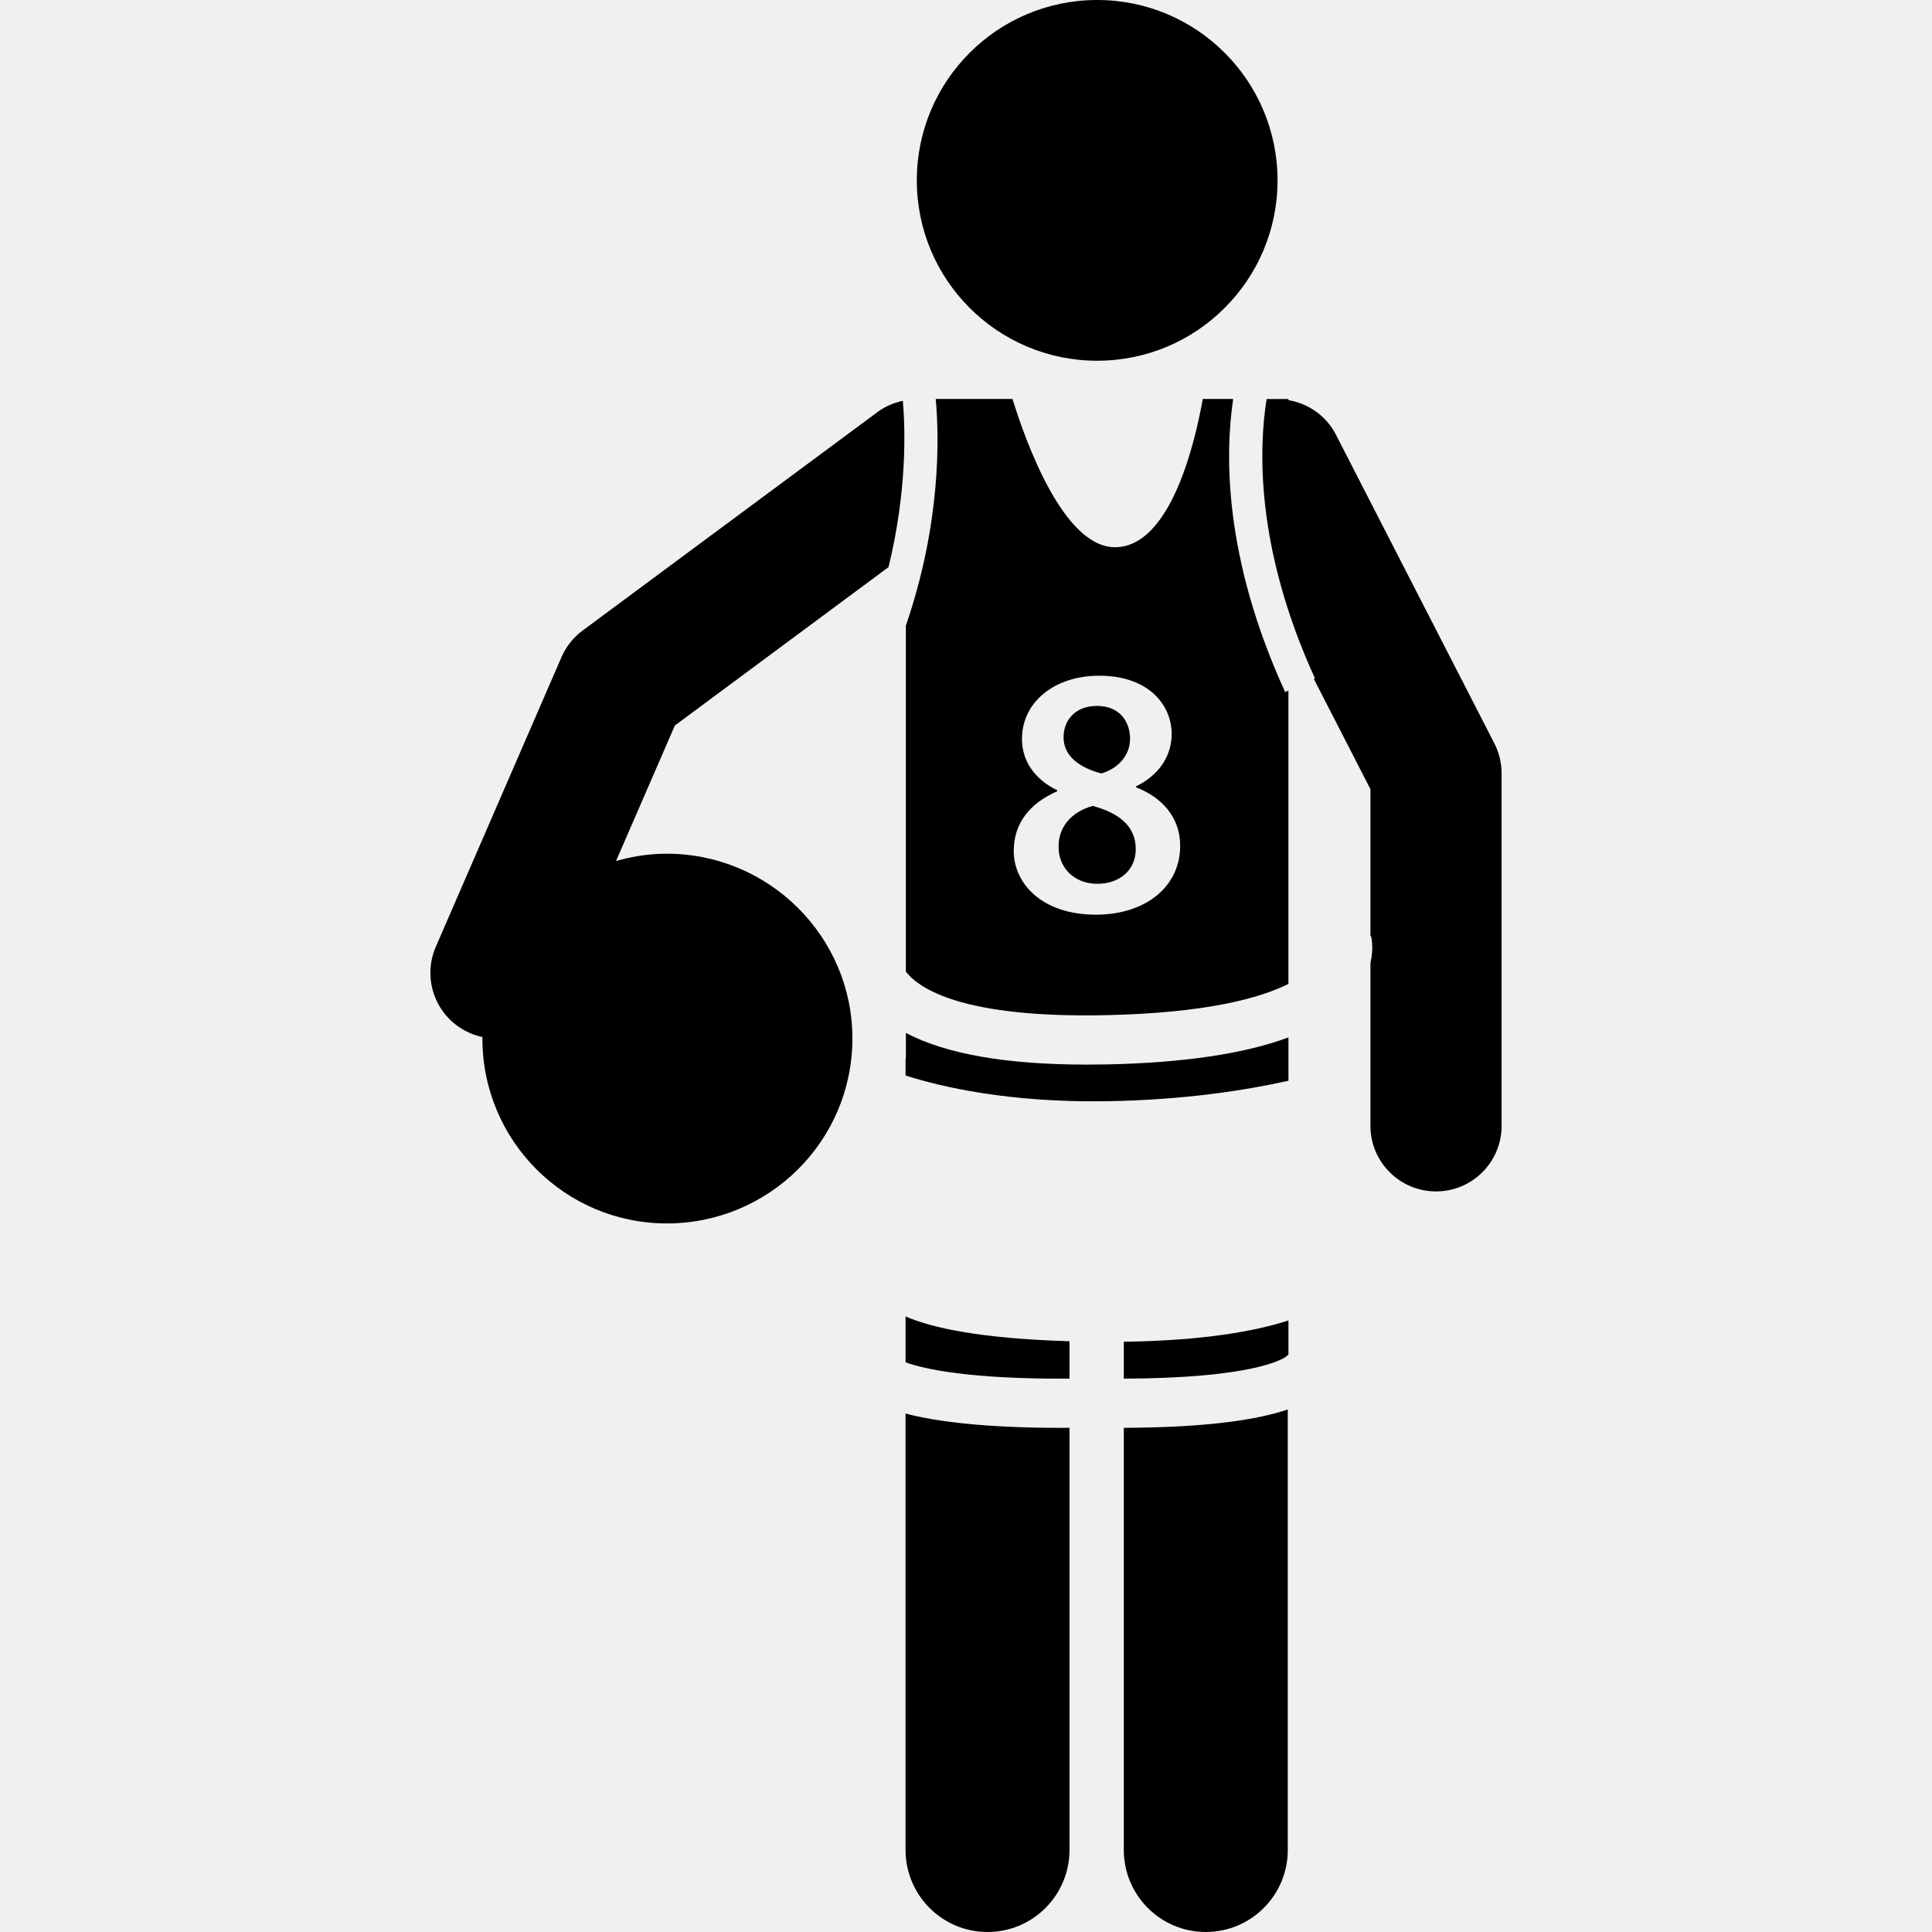
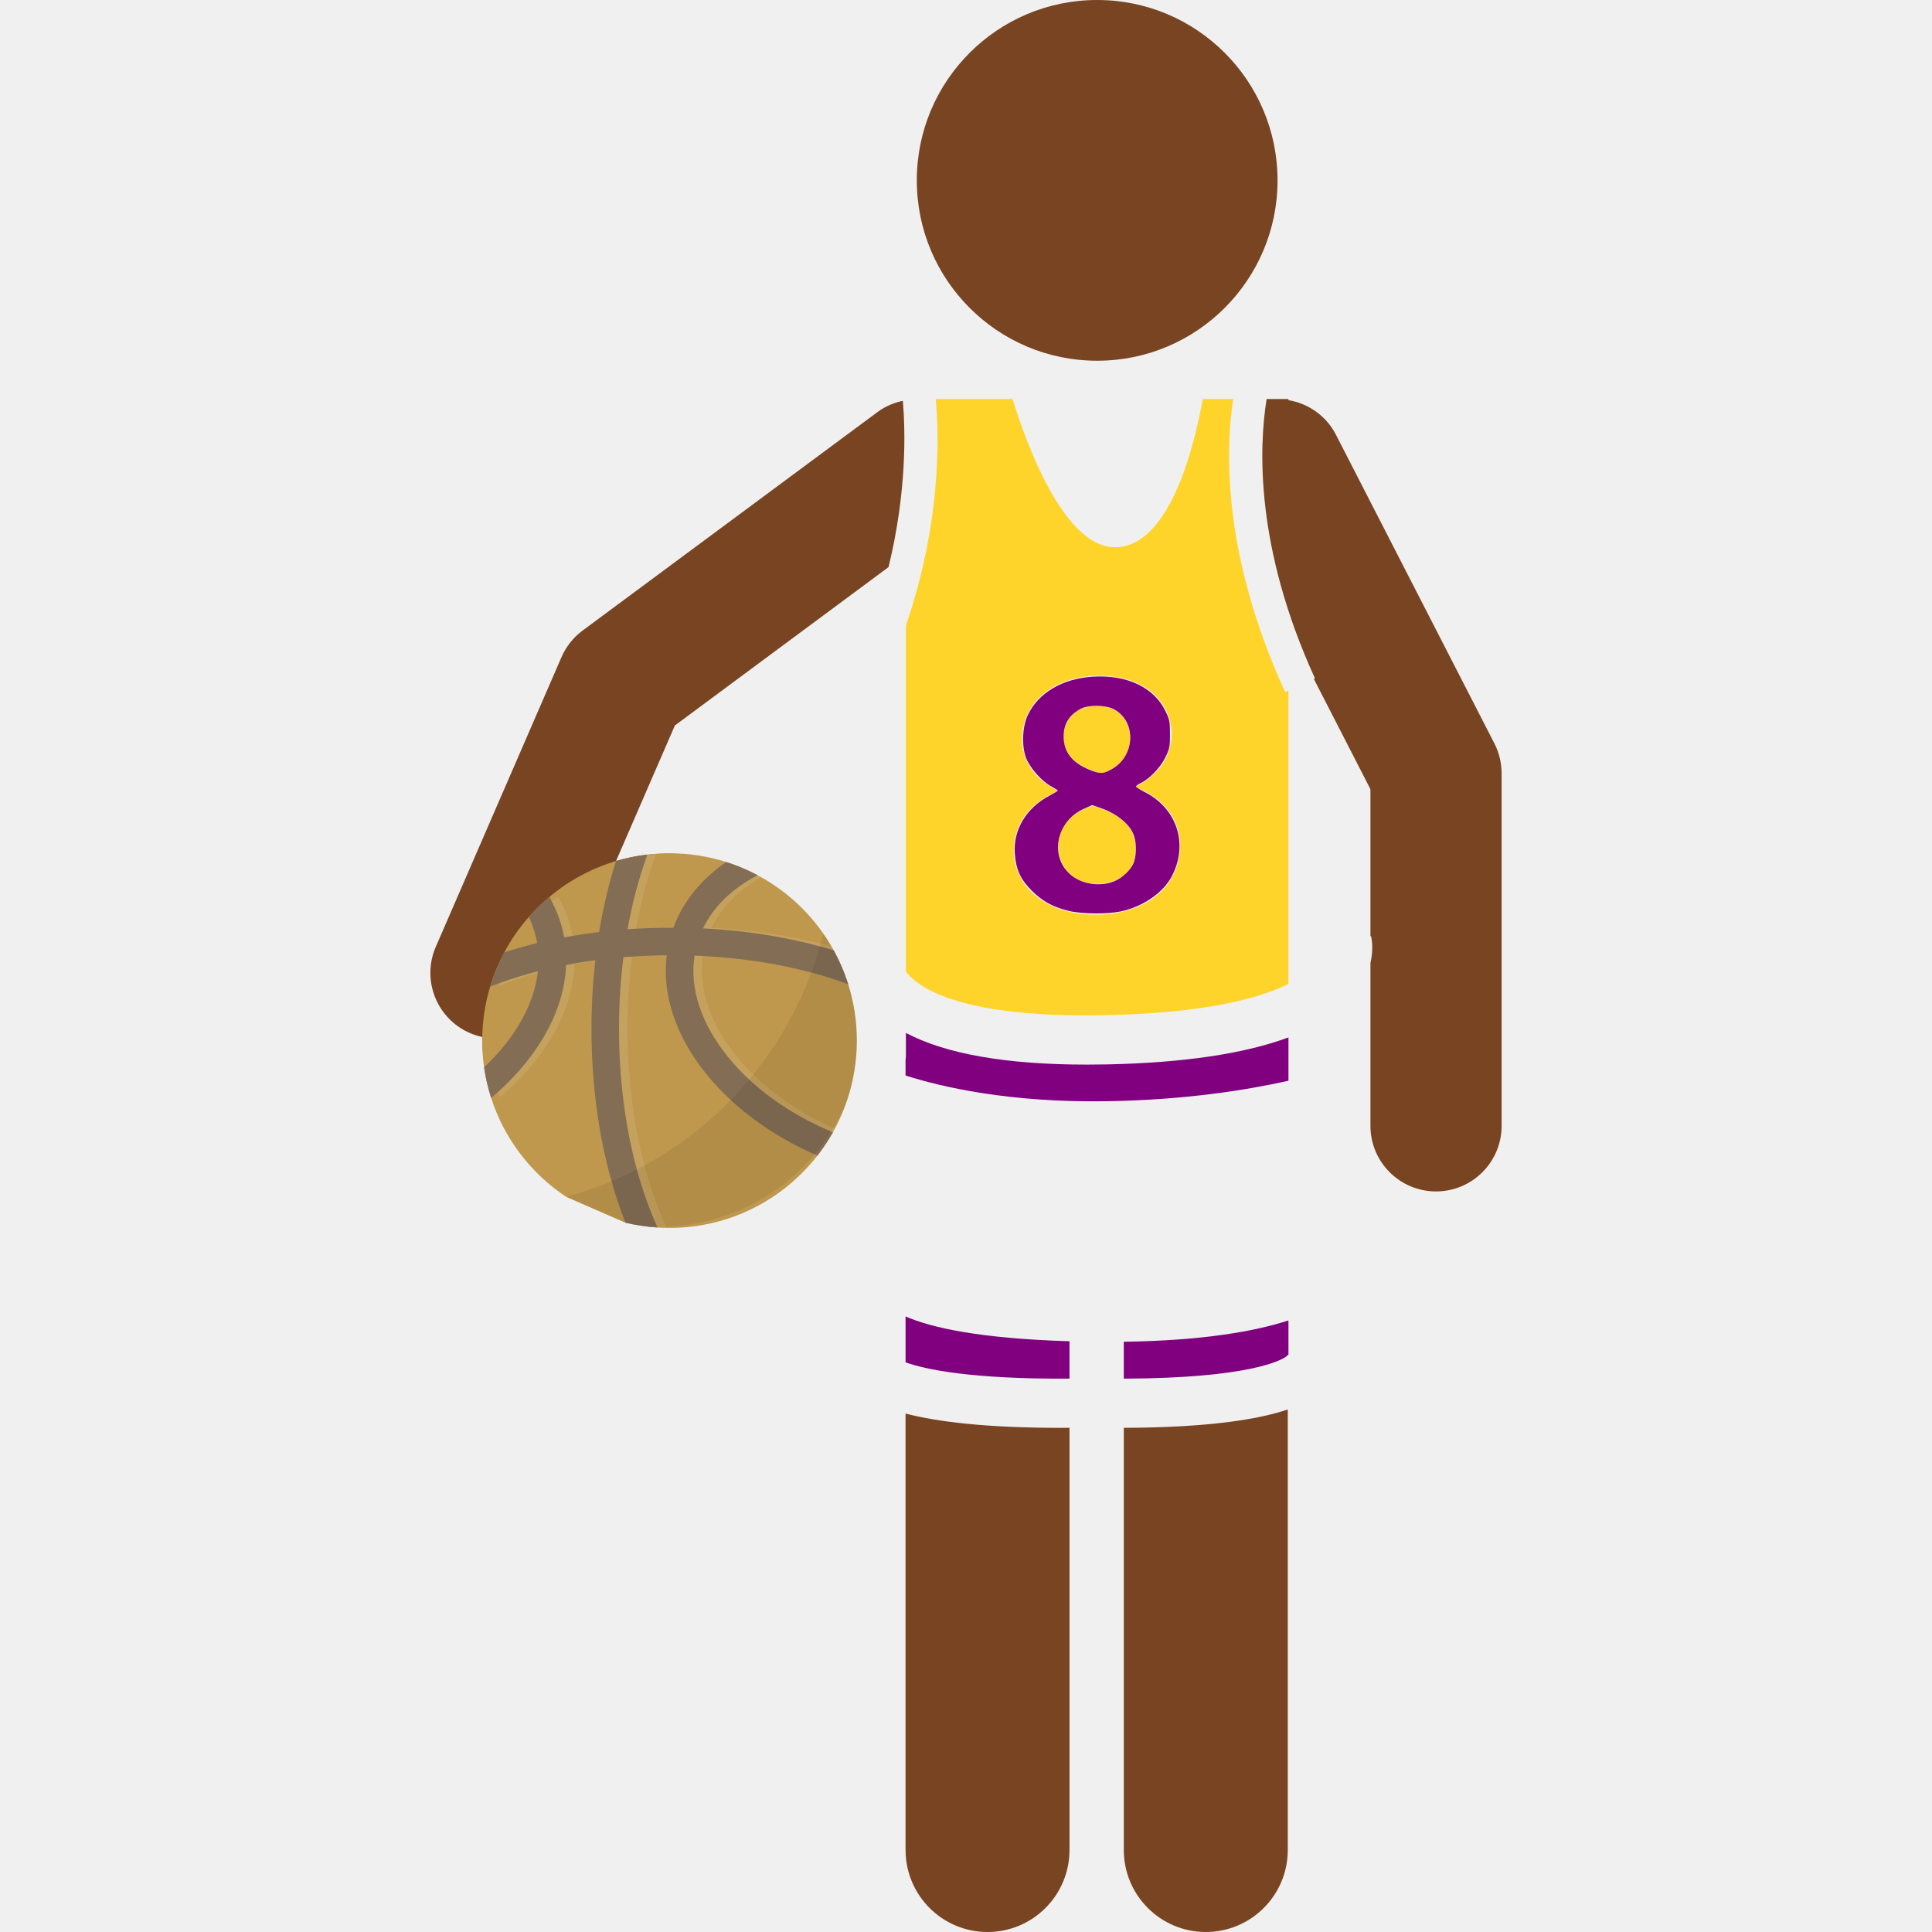
<svg xmlns="http://www.w3.org/2000/svg" version="1.1" id="Capa_1" x="0px" y="0px" width="563.366px" height="563.365px" viewBox="0 0 563.366 563.365" style="enable-background:new 0 0 563.366 563.365;" xml:space="preserve">
-   <g>
-     <g>
-       <circle cx="319.933" cy="52.594" r="52.594" />
-       <path d="M264.155,308.189c-0.01,0.315-0.096,0.641-0.096,0.985v4.446c10.423,3.318,30.16,7.938,58.561,7.497    c22.931-0.354,41.014-3.271,53.091-5.977V302.51c-12.813,4.753-30.485,7.392-52.938,7.87c-1.998,0.028-3.949,0.057-5.861,0.057    c-23.467,0-41.09-3.088-52.756-9.237V308.189z" />
-       <path d="M264.06,397.255c5.651,2.027,18.934,4.925,47.803,4.753v-10.901c-26.125-0.794-40.22-3.921-47.803-7.239V397.255z" />
-       <path d="M375.711,385.034c-9.734,3.155-24.824,5.891-48.014,6.216v10.758c37.074-0.125,46.092-5.527,47.287-6.397    c0.21-0.249,0.487-0.401,0.727-0.612V385.034z" />
-       <path d="M369.342,116.347c-2.266,14.143-3.365,43.271,14.105,81.473l-0.335,0.153l16.505,32.158v42.897l0.182-0.038    c0.124,0.507,0.812,3.605-0.182,7.832V328.3c0,10.557,8.568,19.115,19.125,19.115s19.125-8.567,19.125-19.115V225.522    c0-3.031-0.727-6.043-2.113-8.75l-46.216-90.041c-2.859-5.556-8.09-9.075-13.827-10.05v-0.325h-6.369V116.347z" />
-       <path d="M327.698,539.449c0,13.206,10.71,23.916,23.906,23.916c13.206,0,23.906-10.71,23.906-23.916V410.996    c-8.539,2.907-23.122,5.269-47.812,5.355V539.449z" />
-       <path d="M264.06,539.449c0,13.206,10.701,23.916,23.897,23.916c13.205,0,23.906-10.71,23.906-23.916V416.332    c-0.756,0.01-1.578,0.028-2.324,0.028c-22.176,0-36.375-1.797-45.488-4.169v127.258H264.06z" />
-       <path d="M259.097,165.364c5.393-22.127,4.906-40.048,4.169-48.491c-2.563,0.564-5.059,1.559-7.306,3.222l-86.062,63.763    c-2.697,1.989-4.82,4.666-6.159,7.736l-36.653,84.475c-4.208,9.696,0.229,20.941,9.926,25.159    c1.205,0.525,2.429,0.898,3.672,1.166c0,0.144-0.019,0.277-0.019,0.411c0,29.883,24.136,53.942,53.78,53.942    c29.825,0,54.114-24.06,54.114-53.942c0-29.672-24.289-53.865-54.114-53.865c-5.145,0-10.098,0.774-14.812,2.132l17.155-39.521    L259.097,165.364z" />
-       <path d="M319.981,257.709c6.751,0,11.207-4.246,11.207-10.06c0-6.847-4.981-10.576-12.546-12.651    c-6.32,1.769-9.954,6.215-9.954,11.714C308.477,252.526,312.829,257.709,319.981,257.709z" />
-       <path d="M321.128,225.541c4.667-1.339,8.396-5.059,8.396-10.155c0-4.667-2.802-9.543-9.64-9.543c-6.426,0-9.754,4.255-9.754,9.132    C310.131,220.482,314.703,223.801,321.128,225.541z" />
-       <path d="M264.155,283.317c0.029,0.048,0.048,0.096,0.086,0.125c4.036,5.077,17.012,13.464,58.226,12.574    c29.214-0.612,44.857-4.943,53.234-9.104v-85.556l-0.956,0.44c-17.968-39.273-17.547-69.395-15.156-85.451h-8.864    c-2.286,12.805-9.41,43.223-25.608,43.223c-14.947,0-25.915-30.418-29.874-43.223h-22.385c1.033,11.312,1.53,36.261-8.711,66.087    v100.884H264.155z M298.006,215.5c0-10.997,9.744-18.465,22.501-18.465c14.621,0,21.152,8.711,21.152,17.002    c0,5.718-3.013,11.618-10.376,15.262v0.296c7.363,2.802,12.853,8.606,12.853,17.012c0,12.02-10.155,20.11-24.576,20.11    c-15.759,0-23.954-9.132-23.954-18.561c0-8.291,4.877-14,12.651-17.413v-0.315C301.219,227.004,298.006,221.41,298.006,215.5z" />
+   <defs id="defs61">
+ 	
+ 
+ 		
+ 		
+ 		
+ 		
+ 		
+ 		
+ 		
+ 		
+ 		
+ 		
+ 		
+ 	</defs>
+   <g id="g28">
+ </g>
+   <g id="g30">
+ </g>
+   <g id="g32">
+ </g>
+   <g id="g34">
+ </g>
+   <g id="g36">
+ </g>
+   <g id="g38">
+ </g>
+   <g id="g40">
+ </g>
+   <g id="g42">
+ </g>
+   <g id="g44">
+ </g>
+   <g id="g46">
+ </g>
+   <g id="g48">
+ </g>
+   <g id="g50">
+ </g>
+   <g id="g52">
+ </g>
+   <g id="g54">
+ </g>
+   <g id="g56">
+ </g>
+   <g id="g950">
+     <circle style="fill:#784421" id="circle2" r="52.594" cy="52.594" cx="319.933" />
+     <path style="fill:#800080" id="path4" d="m 264.155,308.189 c -0.01,0.315 -0.096,0.641 -0.096,0.985 v 4.446 c 10.423,3.318 30.16,7.938 58.561,7.497 22.931,-0.354 41.014,-3.271 53.091,-5.977 v -12.63 c -12.813,4.753 -30.485,7.392 -52.938,7.87 -1.998,0.028 -3.949,0.057 -5.861,0.057 -23.467,0 -41.09,-3.088 -52.756,-9.237 v 6.989 z" />
+     <path style="fill:#800080" id="path6" d="m 264.06,397.255 c 5.651,2.027 18.934,4.925 47.803,4.753 v -10.901 c -26.125,-0.794 -40.22,-3.921 -47.803,-7.239 z" />
+     <path style="fill:#800080" id="path8" d="m 375.711,385.034 c -9.734,3.155 -24.824,5.891 -48.014,6.216 v 10.758 c 37.074,-0.125 46.092,-5.527 47.287,-6.397 0.21,-0.249 0.487,-0.401 0.727,-0.612 z" />
+     <path style="fill:#784421" id="path10" d="m 369.342,116.347 c -2.266,14.143 -3.365,43.271 14.105,81.473 l -0.335,0.153 16.505,32.158 v 42.897 l 0.182,-0.038 c 0.124,0.507 0.812,3.605 -0.182,7.832 V 328.3 c 0,10.557 8.568,19.115 19.125,19.115 10.557,0 19.125,-8.567 19.125,-19.115 V 225.522 c 0,-3.031 -0.727,-6.043 -2.113,-8.75 l -46.216,-90.041 c -2.859,-5.556 -8.09,-9.075 -13.827,-10.05 v -0.325 h -6.369 z" />
+     <path style="fill:#784421" id="path12" d="m 327.698,539.449 c 0,13.206 10.71,23.916 23.906,23.916 13.206,0 23.906,-10.71 23.906,-23.916 V 410.996 c -8.539,2.907 -23.122,5.269 -47.812,5.355 z" />
+     <path style="fill:#784421" id="path14" d="m 264.06,539.449 c 0,13.206 10.701,23.916 23.897,23.916 13.205,0 23.906,-10.71 23.906,-23.916 V 416.332 c -0.756,0.01 -1.578,0.028 -2.324,0.028 -22.176,0 -36.375,-1.797 -45.488,-4.169 v 127.258 z" />
+     <path style="fill:#784421" id="path16" d="m 259.097,165.364 c 5.393,-22.127 4.906,-40.048 4.169,-48.491 -2.563,0.564 -5.059,1.559 -7.306,3.222 l -86.062,63.763 c -2.697,1.989 -4.82,4.666 -6.159,7.736 l -36.653,84.475 c -4.208,9.696 0.229,20.941 9.926,25.159 1.205,0.525 2.429,0.898 3.672,1.166 0,0.144 -0.019,0.277 -0.019,0.411 0,29.883 24.136,53.942 53.78,53.942 29.825,0 54.114,-24.06 54.114,-53.942 0,-29.672 -24.289,-53.865 -54.114,-53.865 -5.145,0 -10.098,0.774 -14.812,2.132 l 17.155,-39.521 z" />
+     <path style="fill:#ffd42a" id="path18" d="m 319.981,257.709 c 6.751,0 11.207,-4.246 11.207,-10.06 0,-6.847 -4.981,-10.576 -12.546,-12.651 -6.32,1.769 -9.954,6.215 -9.954,11.714 -0.211,5.814 4.141,10.997 11.293,10.997 z" />
+     <path style="fill:#ffd42a" id="path20" d="m 321.128,225.541 c 4.667,-1.339 8.396,-5.059 8.396,-10.155 0,-4.667 -2.802,-9.543 -9.64,-9.543 -6.426,0 -9.754,4.255 -9.754,9.132 10e-4,5.507 4.573,8.826 10.998,10.566 z" />
+     <path style="fill:#ffd42a" id="path22" d="m 264.155,283.317 c 0.029,0.048 0.048,0.096 0.086,0.125 4.036,5.077 17.012,13.464 58.226,12.574 29.214,-0.612 44.857,-4.943 53.234,-9.104 v -85.556 l -0.956,0.44 c -17.968,-39.273 -17.547,-69.395 -15.156,-85.451 h -8.864 c -2.286,12.805 -9.41,43.223 -25.608,43.223 -14.947,0 -25.915,-30.418 -29.874,-43.223 h -22.385 c 1.033,11.312 1.53,36.261 -8.711,66.087 v 100.884 h 0.008 z M 298.006,215.5 c 0,-10.997 9.744,-18.465 22.501,-18.465 14.621,0 21.152,8.711 21.152,17.002 0,5.718 -3.013,11.618 -10.376,15.262 v 0.296 c 7.363,2.802 12.853,8.606 12.853,17.012 0,12.02 -10.155,20.11 -24.576,20.11 -15.759,0 -23.954,-9.132 -23.954,-18.561 0,-8.291 4.877,-14 12.651,-17.413 v -0.315 c -7.038,-3.424 -10.251,-9.018 -10.251,-14.928 z" />
+     <path id="path893" d="m 311.569,265.598 c -4.571,-1.124 -7.613,-2.8 -10.74,-5.918 -3.27,-3.26 -4.593,-6.173 -4.918,-10.825 -0.484,-6.92 3.385,-13.323 10.202,-16.885 1.292,-0.675 2.349,-1.322 2.349,-1.439 5.5e-4,-0.116 -0.861,-0.669 -1.915,-1.228 -2.784,-1.477 -6.267,-5.426 -7.372,-8.357 -1.294,-3.434 -1.068,-9.013 0.499,-12.358 3.078,-6.568 10.167,-10.75 19.107,-11.273 9.841,-0.576 17.654,3.115 21.002,9.923 1.271,2.584 1.384,3.144 1.384,6.84 0,3.696 -0.113,4.255 -1.384,6.836 -1.452,2.948 -4.586,6.2 -7.161,7.431 -0.754,0.36 -1.371,0.807 -1.371,0.993 0,0.186 1.112,0.899 2.471,1.585 9.521,4.806 12.89,15.236 7.957,24.634 -2.51,4.78 -8.426,8.841 -14.871,10.206 -4.009,0.849 -11.44,0.769 -15.239,-0.165 z m 13.442,-8.667 c 2.219,-0.93 4.555,-3.108 5.453,-5.085 0.885,-1.949 1.015,-5.473 0.291,-7.892 -1.016,-3.39 -4.834,-6.635 -9.829,-8.354 l -2.451,-0.843 -2.495,1.12 c -7.931,3.559 -10.012,13.733 -3.907,19.094 3.305,2.902 8.73,3.724 12.938,1.961 z m -0.508,-32.835 c 6.637,-3.98 6.801,-13.85 0.289,-17.296 -2.341,-1.239 -7.372,-1.322 -9.576,-0.159 -3.453,1.822 -5.064,4.408 -5.064,8.127 0,4.473 2.425,7.598 7.521,9.694 3.182,1.309 4.122,1.258 6.831,-0.366 z" style="opacity:1;fill:#800080;fill-opacity:1;stroke:none;stroke-width:0.957;stroke-miterlimit:4;stroke-dasharray:none;stroke-dashoffset:0;stroke-opacity:1" />
+     <g transform="matrix(0.2133619,0,0,0.2133619,140.6134,248.8125)" id="g911">
+       <g id="g907">
+         <path style="fill:#bf974d" d="m 512,256 c 0,28.599 -4.715,56.039 -13.372,81.701 -4.483,13.449 -10.126,26.435 -16.695,38.802 -0.851,1.623 -1.778,3.246 -2.628,4.87 -5.333,9.43 -11.285,18.551 -17.778,27.285 -1.16,1.546 -2.319,3.015 -3.478,4.561 C 411.208,473.353 338.087,512 256,512 c -5.565,0 -11.053,-0.154 -16.464,-0.541 -7.729,-0.464 -15.382,-1.314 -22.879,-2.551 -7.034,-1.005 -13.99,-2.396 -20.87,-4.02 l -80.85,-35.246 C 66.86,437.875 30.145,390.261 12.213,334.3 8.967,324.174 6.339,313.817 4.329,303.228 4.02,301.45 3.711,299.672 3.402,297.895 3.093,296.04 2.784,294.262 2.552,292.484 0.85,280.58 0,268.367 0,256 c 0,-25.662 3.787,-50.473 10.821,-73.816 4.87,-16.387 11.44,-32 19.324,-46.763 9.276,-17.469 20.56,-33.623 33.469,-48.309 C 72.271,77.295 81.623,68.097 91.672,59.75 118.107,37.566 149.025,20.639 182.88,10.59 196.716,6.494 211.015,3.479 225.701,1.779 235.595,0.618 245.72,0 256,0 c 27.053,0 53.025,4.174 77.527,11.981 2.396,0.696 4.715,1.546 7.034,2.319 12.367,4.328 24.348,9.585 35.788,15.691 1.623,0.927 3.324,1.778 4.947,2.782 33.7,18.86 62.686,45.218 84.792,76.831 4.02,5.72 7.729,11.672 11.285,17.778 1.005,1.7 2.01,3.478 2.937,5.179 1.778,3.246 3.478,6.493 5.101,9.817 1.546,3.092 3.092,6.261 4.406,9.43 0.232,0.232 0.309,0.464 0.387,0.773 1.004,2.087 1.855,4.252 2.705,6.415 0.927,2.01 1.7,4.02 2.474,6.106 0.541,1.314 1.005,2.628 1.391,3.942 0.618,1.314 1.082,2.706 1.546,4.097 0.232,0.773 0.464,1.546 0.773,2.319 0.309,1.16 0.696,2.319 1.082,3.401 v 0.077 C 507.826,203.285 512,229.102 512,256 Z" id="path895" />
+         <path style="opacity:0.1;fill:#ffffff" d="m 301.759,140.367 c -6.493,44.522 9.585,92.754 46.299,137.739 6.879,8.425 14.299,16.618 22.338,24.348 29.913,29.295 67.246,54.184 109.449,73.044 0.696,0.386 1.391,0.696 2.087,1.005 -0.851,1.623 -1.778,3.246 -2.628,4.87 -5.333,9.43 -11.285,18.551 -17.778,27.285 -1.16,-0.541 -2.396,-1.082 -3.556,-1.7 -42.898,-20.02 -81.082,-45.836 -112.309,-76.058 -9.584,-9.275 -18.551,-18.937 -26.744,-28.986 -42.512,-52.019 -61.449,-108.831 -55.034,-162.55 0,-0.309 0.077,-0.618 0.077,-0.927 -3.942,0 -7.807,0.077 -11.672,0.232 -16.077,0.309 -32,1.16 -47.691,2.473 v 0.077 c -3.865,31.536 -5.874,64.232 -5.874,97.546 0,66.551 7.961,130.551 23.111,187.826 7.807,29.836 17.546,57.894 29.14,83.478 0.077,0.155 0.154,0.387 0.232,0.541 -1.7,-0.077 -3.401,-0.232 -5.024,-0.464 -2.551,-0.154 -5.024,-0.386 -7.498,-0.695 -10.589,-1.237 -21.024,-3.015 -31.15,-5.488 -7.575,-19.091 -14.3,-39.266 -20.097,-60.29 -17.236,-62.377 -26.357,-132.329 -26.357,-204.908 0,-31.768 1.778,-63.072 5.179,-93.449 -3.942,0.541 -7.884,1.082 -11.826,1.701 -9.507,1.391 -18.937,3.015 -28.135,4.792 -1.778,45.295 -20.87,91.749 -56.116,135.034 -13.604,16.541 -29.063,32.155 -46.222,46.532 -0.773,-2.474 -1.546,-4.947 -2.164,-7.42 -3.324,-11.13 -5.797,-22.648 -7.497,-34.319 9.662,-9.121 18.55,-18.706 26.666,-28.599 27.285,-33.391 43.131,-68.56 46.918,-102.648 -4.019,1.005 -8.038,2.087 -12.058,3.324 -18.551,5.024 -36.329,10.899 -53.256,17.546 0.386,-1.314 0.773,-2.628 1.314,-3.942 4.637,-14.918 10.667,-29.295 18.01,-42.821 10.898,-3.556 22.106,-6.802 33.546,-9.739 3.71,-1.005 7.575,-1.932 11.363,-2.86 -0.077,-0.541 -0.155,-1.16 -0.31,-1.701 -0.773,-4.56 -1.855,-9.043 -3.169,-13.527 -2.087,-7.034 -4.792,-13.913 -7.962,-20.483 6.184,-7.034 12.754,-13.759 19.71,-20.097 2.706,-2.473 5.488,-4.869 8.348,-7.266 6.725,11.671 12.135,24.116 16,37.256 1.701,5.488 3.015,11.208 4.02,16.85 0.077,0.387 0.154,0.696 0.232,1.082 11.904,-2.241 23.884,-4.174 36.097,-5.797 3.865,-0.541 7.884,-1.082 11.826,-1.546 0,-0.077 0,-0.232 0.077,-0.309 5.565,-33.932 13.218,-66.319 22.956,-96.696 10.049,-2.937 20.328,-5.333 30.764,-7.034 4.019,-0.696 8.038,-1.314 12.058,-1.778 -11.517,31.536 -20.638,65.855 -27.053,102.106 16.85,-1.236 33.932,-1.932 51.246,-2.164 3.246,0 6.57,-0.077 9.893,-0.077 h 1.546 c 12.522,-34.242 35.942,-63.614 67.478,-86.415 12.367,4.328 24.348,9.585 35.788,15.691 1.623,0.927 3.324,1.778 4.947,2.782 -30.763,17.391 -54.261,40.889 -67.865,69.025 52.329,2.55 102.648,9.893 149.102,21.72 5.024,1.159 9.971,2.473 14.84,3.865 1.005,1.7 2.01,3.478 2.937,5.179 1.778,3.246 3.478,6.493 5.101,9.817 1.546,3.092 3.092,6.261 4.406,9.43 0.232,0.232 0.309,0.464 0.387,0.773 1.004,2.087 1.855,4.252 2.705,6.415 0.927,2.01 1.7,4.02 2.474,6.106 0.541,1.314 1.005,2.628 1.391,3.942 0.618,1.314 1.082,2.706 1.546,4.097 -0.077,0 -0.077,0 -0.155,-0.077 -15.15,-5.101 -30.918,-9.739 -47.15,-13.681 -46.3,-11.517 -96.696,-18.473 -149.102,-20.405 -0.075,0.46 -0.152,0.924 -0.152,1.387 z" id="path897" />
+         <path style="fill:#836d54" d="m 238.995,510.145 c -0.155,-0.232 -0.232,-0.464 -0.309,-0.695 -10.744,-23.807 -19.865,-49.778 -27.362,-77.295 -15.923,-58.435 -24.348,-124.135 -24.348,-192.464 0,-33.391 2.01,-66.087 5.952,-97.623 1.546,-12.986 3.478,-25.739 5.72,-38.261 6.416,-35.942 15.382,-69.952 26.744,-101.178 0.077,-0.309 0.232,-0.541 0.309,-0.85 -14.686,1.7 -28.986,4.715 -42.821,8.811 -9.739,30.454 -17.469,62.995 -23.034,97.005 0,0.232 -0.077,0.386 -0.077,0.618 -2.087,12.444 -3.788,25.121 -5.257,37.952 0,0.309 -0.077,0.541 -0.077,0.85 -3.324,30.145 -5.102,61.14 -5.102,92.676 0,73.971 9.507,145.237 27.439,208.541 5.488,19.711 11.826,38.647 19.015,56.657 6.879,1.623 13.836,3.015 20.87,4.02 7.497,1.236 15.149,2.087 22.879,2.551 -0.232,-0.465 -0.386,-0.851 -0.541,-1.315 z" id="path899" />
+         <path style="fill:#836d54" d="m 476.908,380.29 c -42.976,-18.087 -81.159,-42.28 -112.077,-71.034 -10.358,-9.585 -19.865,-19.71 -28.444,-30.299 -37.101,-45.449 -53.179,-94.145 -46.222,-139.13 0.928,-5.797 2.164,-11.517 3.865,-17.16 2.009,-6.879 4.637,-13.604 7.729,-20.019 14.454,-30.068 40.425,-54.879 74.589,-72.657 -11.44,-6.106 -23.42,-11.362 -35.788,-15.691 -2.319,-0.773 -4.638,-1.623 -7.034,-2.319 -33.7,23.034 -58.667,53.256 -71.884,88.812 -0.077,0.309 -0.232,0.541 -0.31,0.85 -1.236,3.401 -2.396,6.879 -3.401,10.357 -2.628,8.734 -4.483,17.623 -5.642,26.667 0,0.232 -0.077,0.464 -0.077,0.696 -6.725,54.029 12.29,111.072 54.956,163.401 9.817,12.058 20.638,23.575 32.464,34.396 32.077,29.759 71.034,55.034 114.628,74.358 1.237,0.618 2.551,1.16 3.787,1.701 1.16,-1.546 2.319,-3.015 3.478,-4.561 6.492,-8.734 12.444,-17.855 17.778,-27.285 -0.771,-0.31 -1.622,-0.697 -2.395,-1.083 z" id="path901" />
+         <path style="fill:#836d54" d="m 112,114.937 c -1.159,-6.029 -2.55,-12.058 -4.328,-18.009 -3.169,-10.744 -7.343,-21.025 -12.599,-30.841 -1.004,-2.164 -2.164,-4.251 -3.401,-6.338 -10.048,8.348 -19.401,17.546 -28.058,27.362 3.246,6.57 5.874,13.372 7.961,20.483 1.469,5.024 2.705,10.048 3.556,15.149 0.154,0.696 0.232,1.314 0.309,2.01 1.855,11.98 2.087,24.193 0.696,36.483 -0.077,0.851 -0.155,1.623 -0.309,2.473 -4.251,33.391 -19.942,67.633 -46.531,100.174 -8.116,9.971 -17.082,19.478 -26.667,28.599 0.232,1.778 0.464,3.555 0.773,5.411 0.309,1.778 0.618,3.555 0.927,5.333 2.01,10.589 4.638,20.947 7.884,31.072 3.246,-2.705 6.416,-5.488 9.584,-8.348 13.372,-11.981 25.662,-24.812 36.638,-38.261 35.246,-43.208 54.416,-89.662 56.193,-135.034 0.464,-12.674 -0.386,-25.35 -2.628,-37.718 z" id="path903" />
+         <path style="fill:#836d54" d="m 499.092,175.459 c -0.309,-0.773 -0.618,-1.623 -0.927,-2.396 -0.386,-1.391 -0.85,-2.705 -1.391,-4.019 -0.386,-1.314 -0.85,-2.628 -1.391,-3.942 -0.773,-2.087 -1.546,-4.096 -2.474,-6.106 -0.85,-2.164 -1.701,-4.328 -2.705,-6.415 -0.077,-0.309 -0.155,-0.541 -0.387,-0.773 -1.314,-3.169 -2.86,-6.338 -4.406,-9.43 -1.623,-3.324 -3.324,-6.57 -5.101,-9.817 -6.184,-1.855 -12.522,-3.71 -18.86,-5.333 -49.469,-13.449 -103.498,-21.797 -159.691,-24.58 -13.372,-0.618 -26.822,-1.005 -40.426,-1.005 h -1.546 c -20.638,0 -41.043,0.773 -61.14,2.164 -9.043,0.696 -18.087,1.469 -26.976,2.551 -3.942,0.309 -7.884,0.773 -11.826,1.237 -12.29,1.468 -24.425,3.246 -36.406,5.333 -3.787,0.618 -7.652,1.314 -11.44,2.01 -8.657,1.623 -17.159,3.324 -25.507,5.256 -3.865,0.773 -7.575,1.623 -11.362,2.551 -15.459,3.787 -30.454,7.962 -44.986,12.676 -7.884,14.763 -14.454,30.377 -19.324,46.763 4.329,-1.7 8.657,-3.324 13.063,-4.87 16.695,-6.106 34.087,-11.439 52.251,-16.077 12.522,-3.169 25.352,-6.029 38.493,-8.58 12.985,-2.473 26.357,-4.637 39.884,-6.492 12.599,-1.701 25.43,-3.092 38.416,-4.097 3.865,-0.309 7.807,-0.618 11.672,-0.85 15.691,-1.082 31.613,-1.701 47.613,-1.855 2.473,-0.077 5.024,-0.077 7.575,-0.077 1.392,0 2.706,0 4.097,0.077 8.812,0 17.546,0.232 26.28,0.464 3.865,0.154 7.73,0.309 11.594,0.541 52.251,2.705 102.261,10.357 147.942,22.57 17.469,4.715 34.319,10.048 50.474,16 v -0.077 c -0.386,-1.083 -0.773,-2.242 -1.082,-3.402 z" id="path905" />
+       </g>
+       <path style="opacity:0.07;fill:#040000" d="m 512,256 c 0,28.599 -4.715,56.039 -13.372,81.701 -5.256,12.985 -11.517,25.662 -18.783,37.797 -0.927,1.623 -1.932,3.246 -2.937,4.792 -5.72,9.275 -11.981,18.164 -18.937,26.667 -1.159,1.546 -2.396,3.015 -3.71,4.56 -22.338,26.744 -50.242,49.624 -83.014,66.86 -8.503,4.483 -17.16,8.502 -25.971,11.981 -3.556,1.469 -7.189,2.783 -10.821,4.097 -4.328,1.546 -8.734,2.937 -13.218,4.328 -3.787,1.082 -7.575,2.164 -11.439,3.091 -19.478,4.87 -39.189,7.653 -58.821,8.193 -1.546,0.077 -3.169,0.077 -4.792,0.077 -2.396,0.077 -4.792,0.077 -7.188,0 -7.42,-0.077 -14.918,-0.464 -22.338,-1.236 -7.034,-1.005 -13.99,-2.396 -20.87,-4.02 l -80.85,-35.246 c 21.179,-5.797 41.894,-12.908 61.836,-21.411 3.633,-1.469 7.188,-3.014 10.667,-4.56 8.116,-3.633 16.077,-7.498 23.884,-11.517 3.555,-1.855 7.034,-3.71 10.512,-5.565 43.672,-23.884 83.324,-54.029 117.797,-89.43 2.01,-2.01 4.02,-4.096 6.029,-6.261 6.57,-7.034 12.986,-14.222 19.169,-21.642 1.932,-2.241 3.787,-4.483 5.565,-6.802 33.546,-41.507 60.521,-88.502 79.304,-139.517 0.541,-1.16 0.927,-2.319 1.314,-3.556 3.865,-10.589 7.343,-21.256 10.435,-32.154 0.386,-1.237 0.696,-2.473 1.082,-3.71 1.237,-4.638 2.396,-9.275 3.555,-13.913 4.02,5.72 7.729,11.672 11.285,17.778 1.005,1.7 2.01,3.478 2.937,5.179 1.778,3.246 3.478,6.493 5.101,9.817 1.546,3.092 3.092,6.261 4.406,9.43 0.232,0.232 0.309,0.464 0.387,0.773 1.004,2.087 1.855,4.252 2.705,6.415 0.927,2.01 1.7,4.02 2.474,6.106 0.541,1.314 1.005,2.628 1.391,3.942 0.618,1.314 1.082,2.706 1.546,4.097 0.232,0.773 0.464,1.546 0.773,2.319 0.309,1.16 0.696,2.319 1.082,3.401 v 0.077 C 507.826,203.285 512,229.102 512,256 Z" id="path909" />
    </g>
  </g>
-   <g>
- </g>
-   <g>
- </g>
-   <g>
- </g>
-   <g>
- </g>
-   <g>
- </g>
-   <g>
- </g>
-   <g>
- </g>
-   <g>
- </g>
-   <g>
- </g>
-   <g>
- </g>
-   <g>
- </g>
-   <g>
- </g>
-   <g>
- </g>
-   <g>
- </g>
-   <g>
- </g>
</svg>
